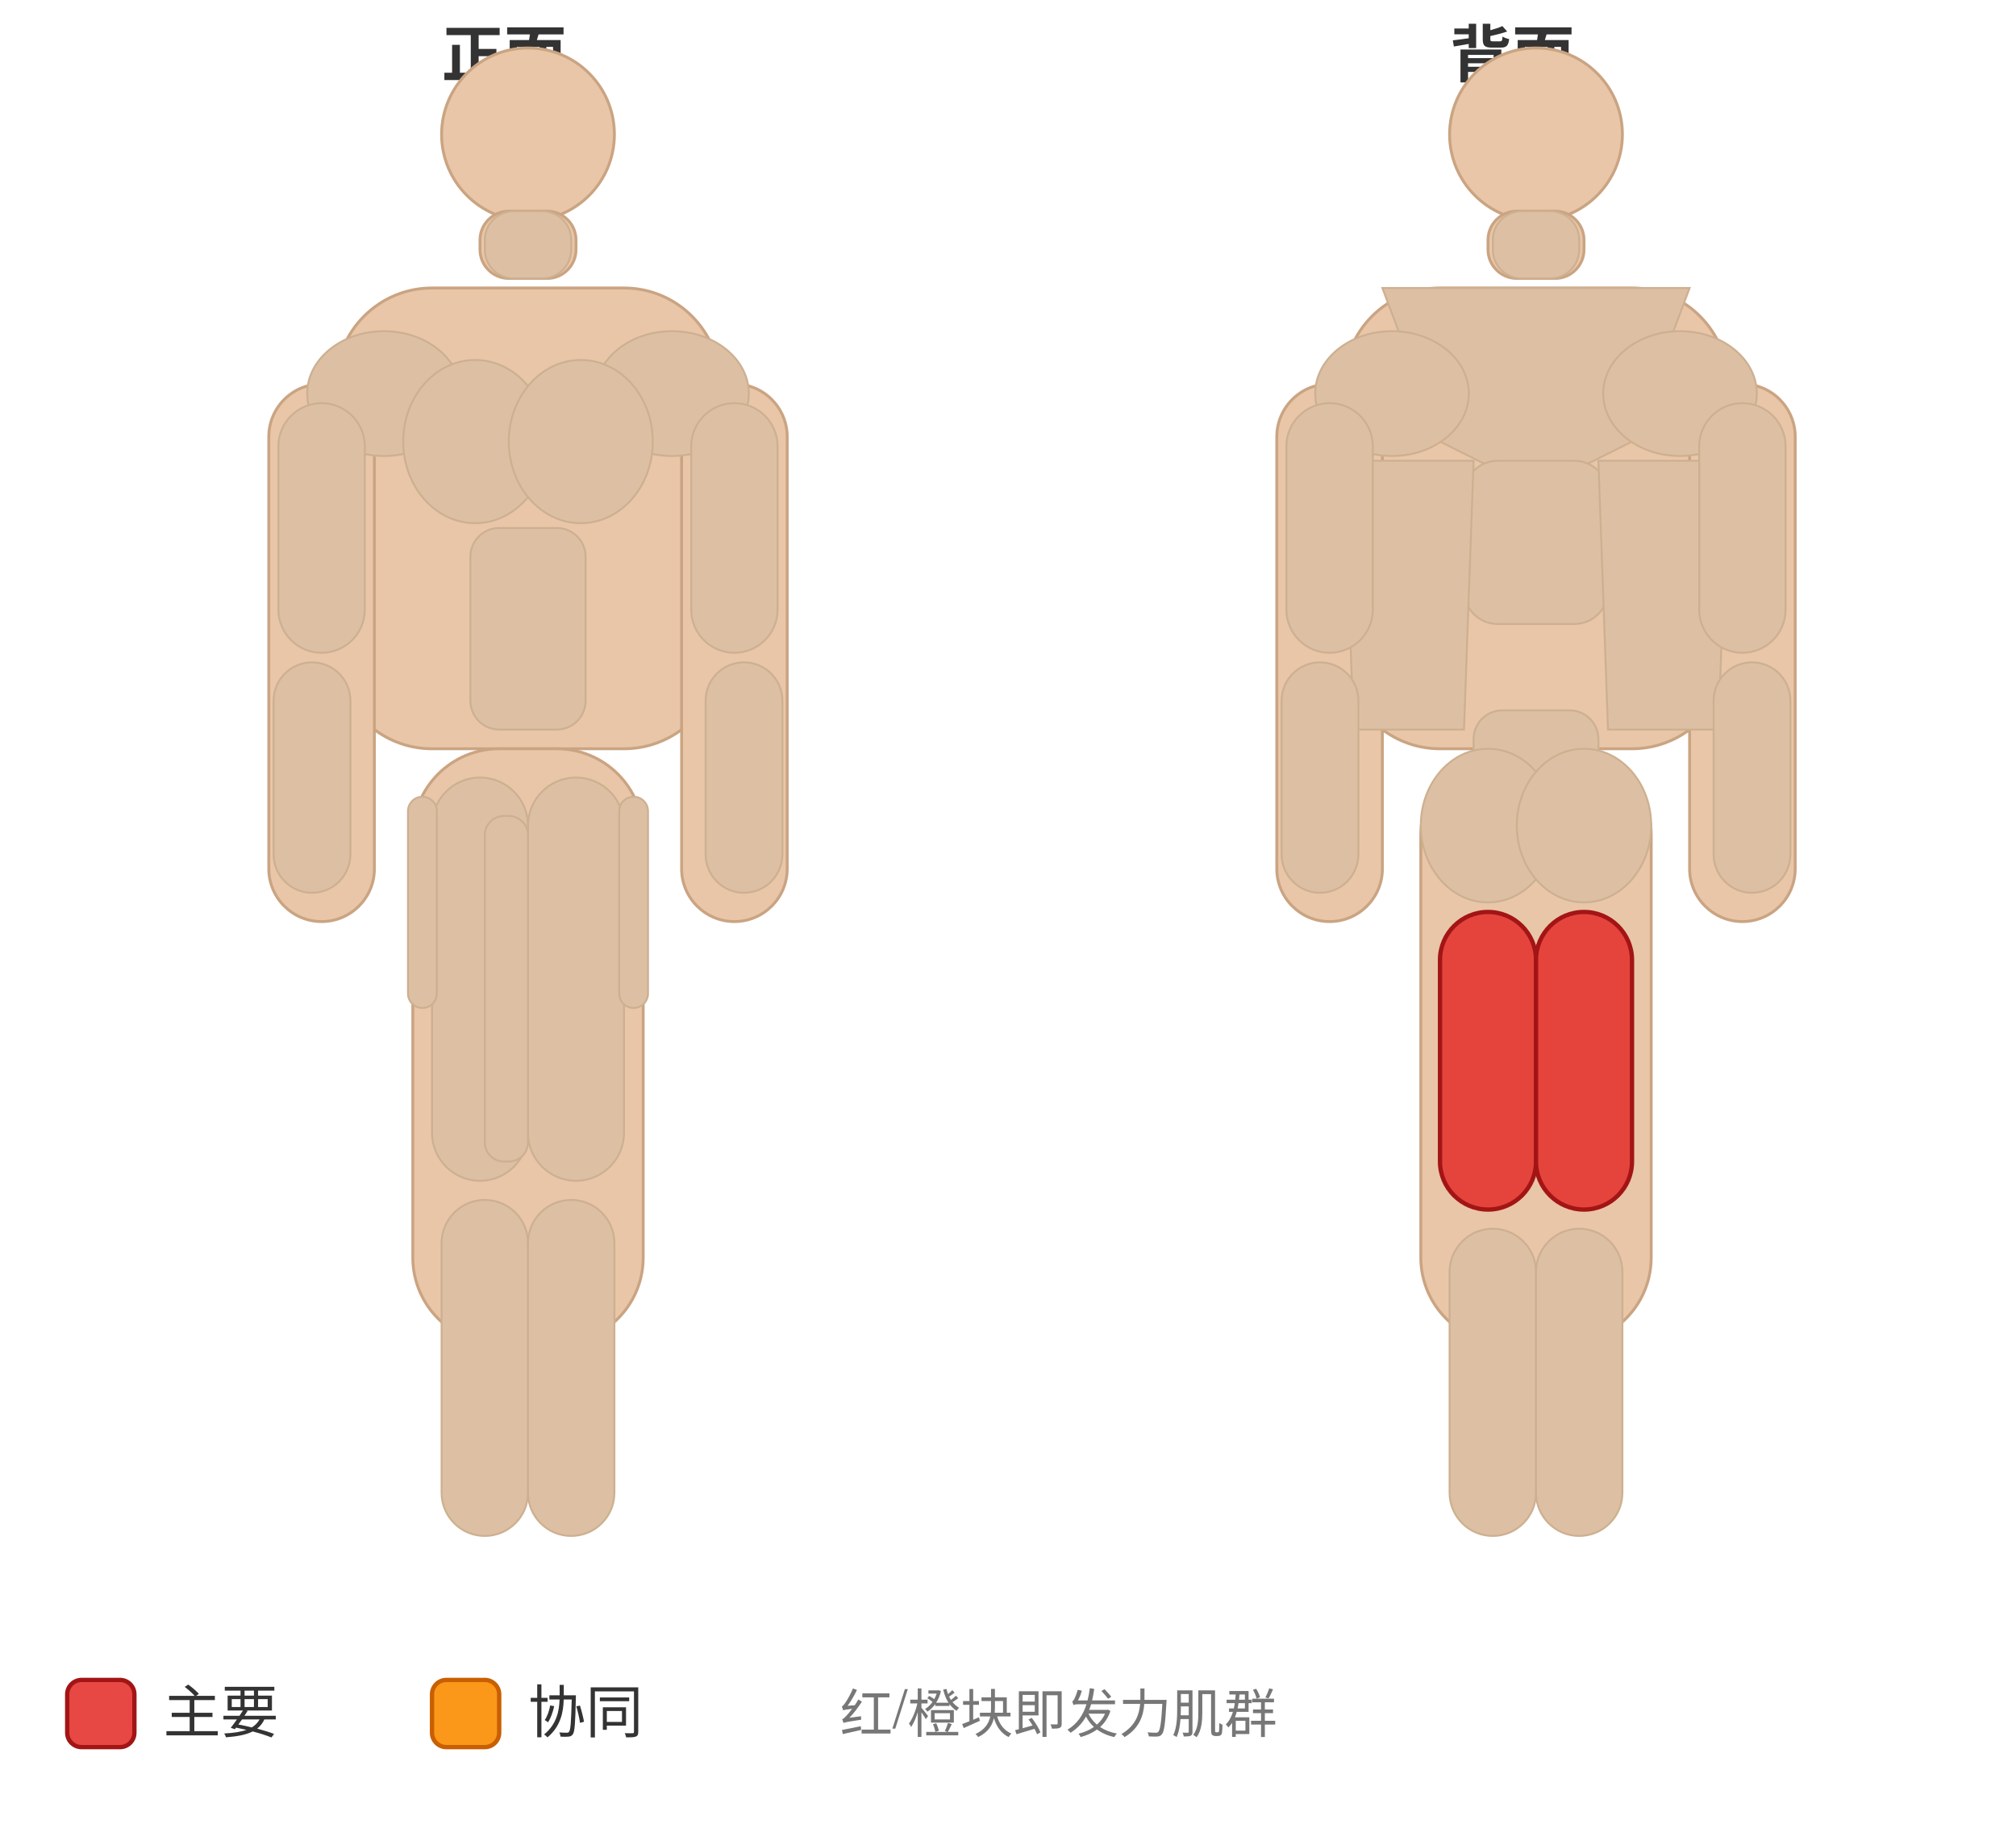
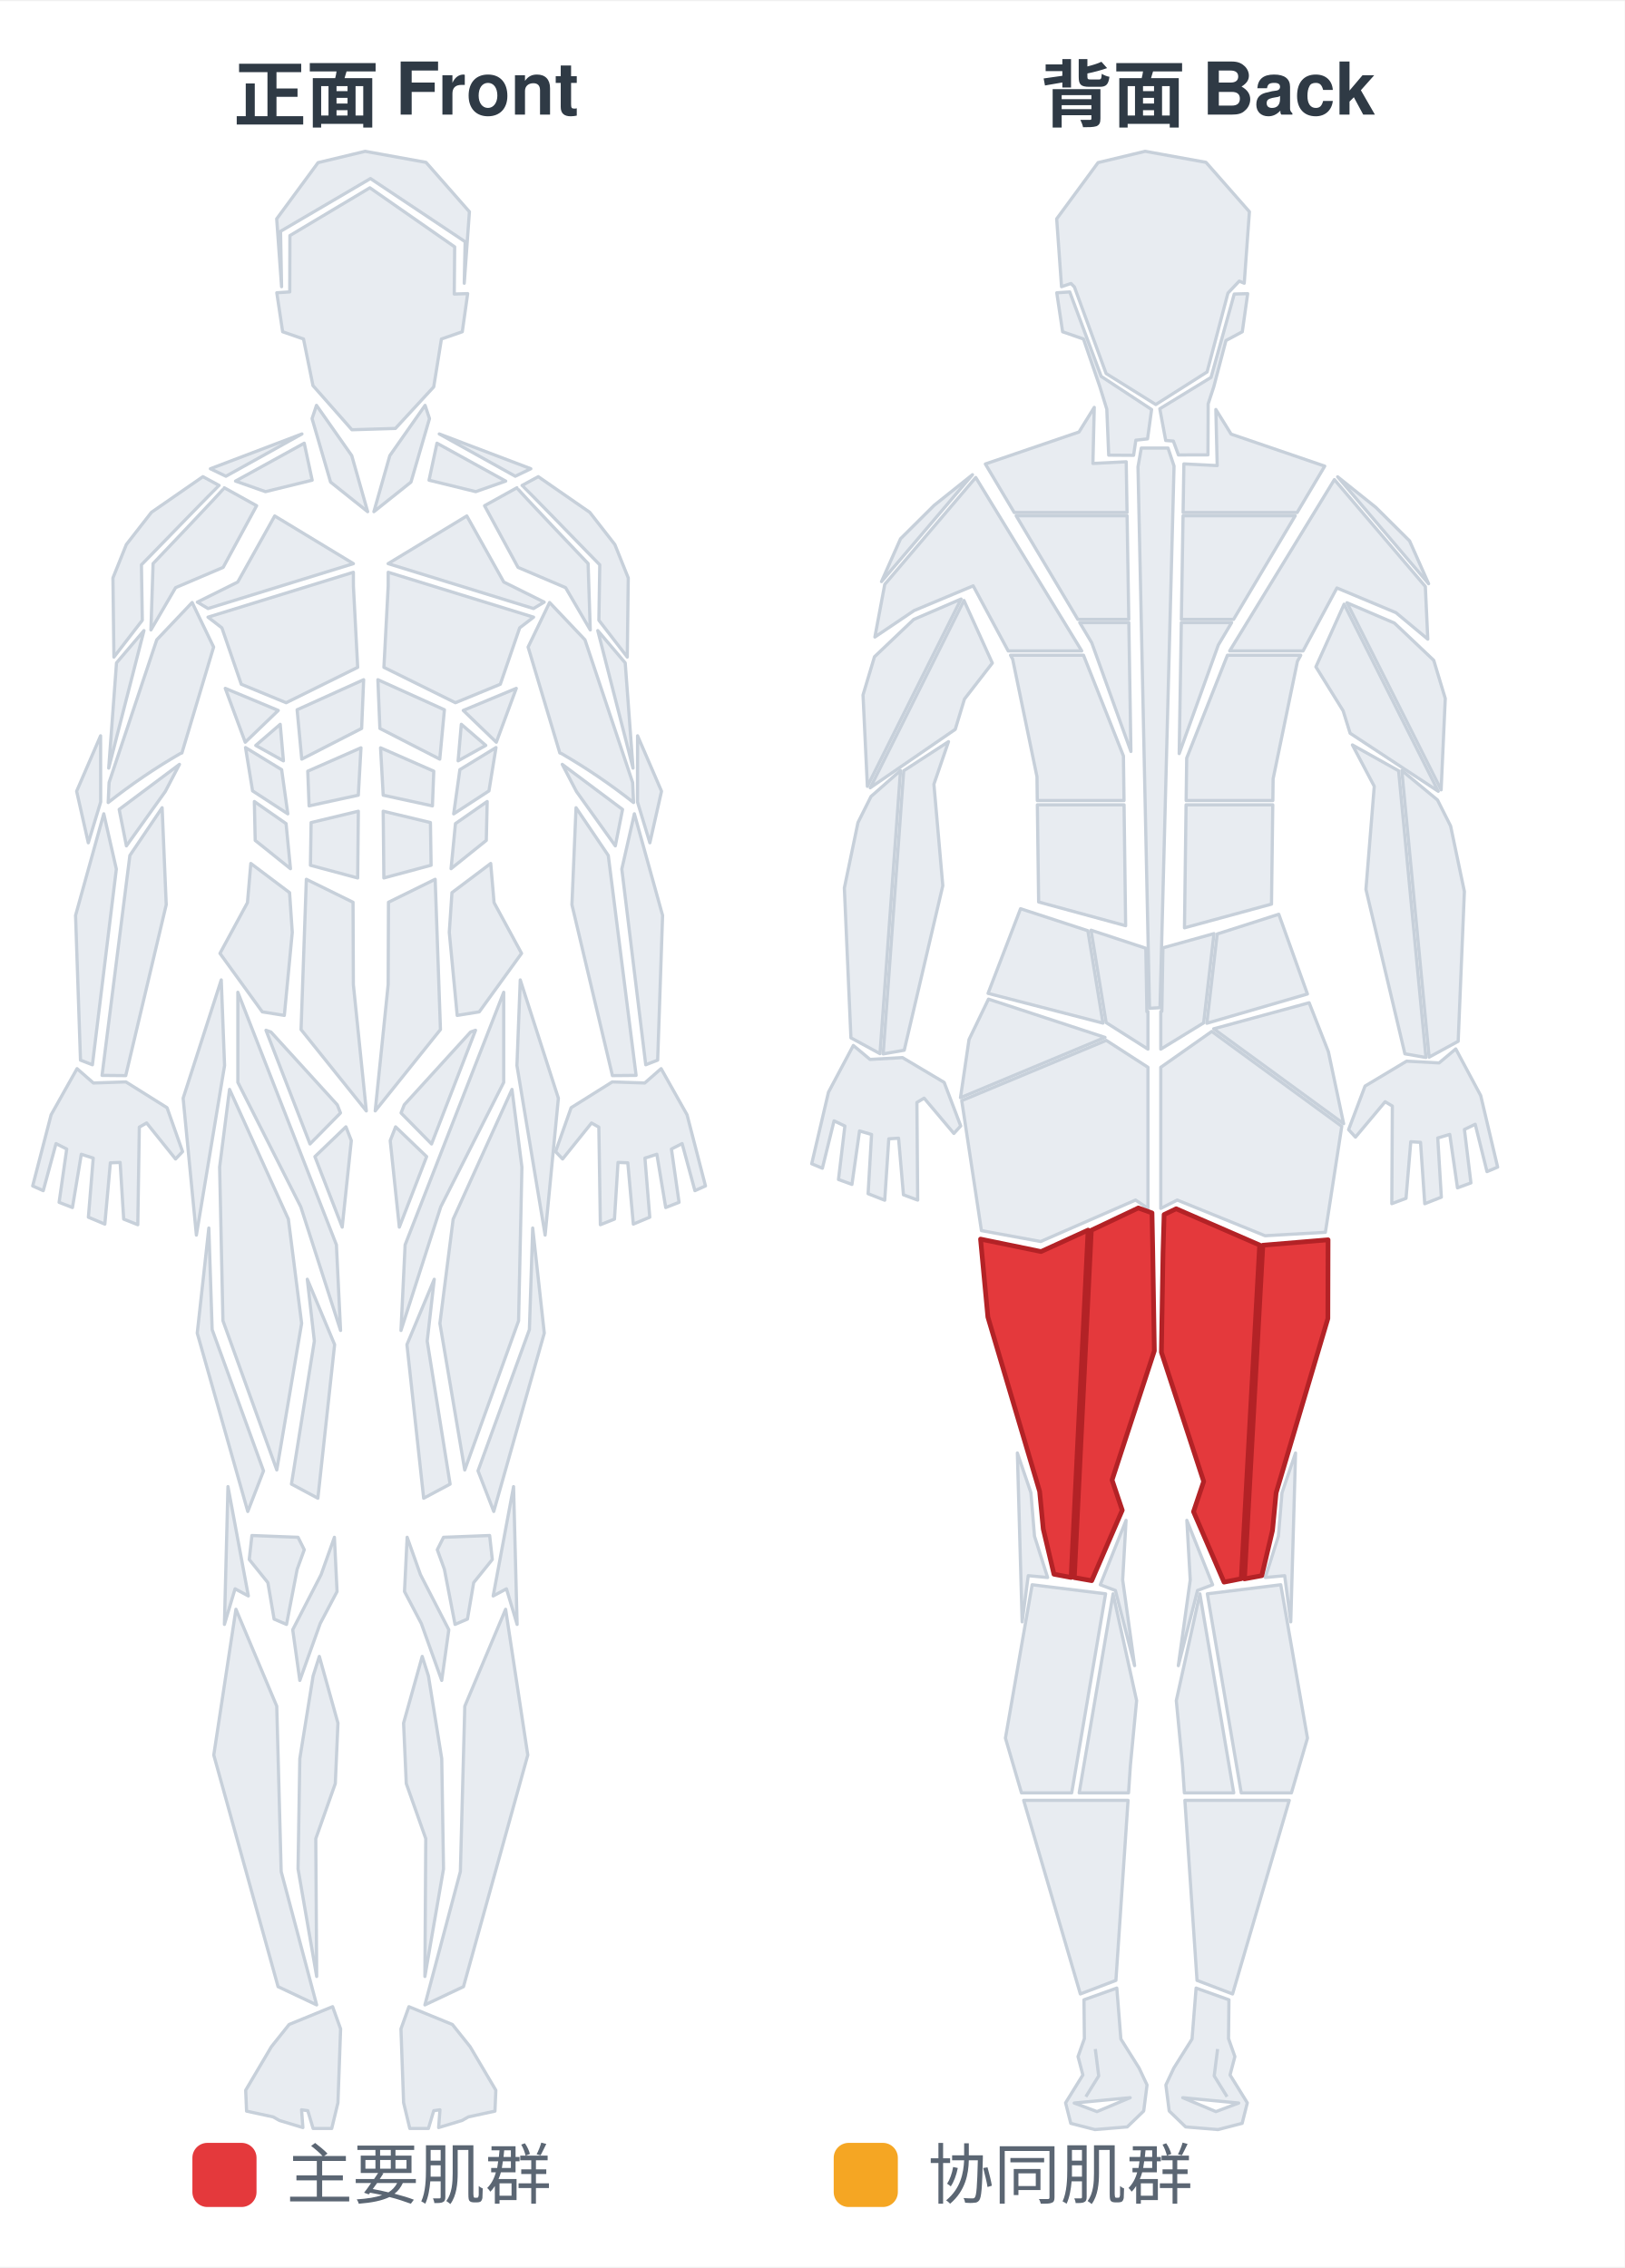
- <svg xmlns="http://www.w3.org/2000/svg" viewBox="0 0 420 380" width="420" height="380" font-family="-apple-system,Segoe UI,Helvetica,Arial,sans-serif">
-   <rect width="420" height="380" fill="#ffffff" />
-   <text x="105" y="16" font-size="13" font-weight="700" text-anchor="middle" fill="#333">正面</text>
-   <text x="315" y="16" font-size="13" font-weight="700" text-anchor="middle" fill="#333">背面</text>
-   <g transform="translate(10,0)">
-     <circle fill="#e9c6a8" stroke="#caa482" stroke-width="0.6" cx="100" cy="28" r="18" />
-     <rect fill="#e9c6a8" stroke="#caa482" stroke-width="0.6" x="90" y="44" width="20" height="14" rx="6" />
-     <rect fill="#e9c6a8" stroke="#caa482" stroke-width="0.6" x="60" y="60" width="80" height="96" rx="20" />
-     <rect fill="#e9c6a8" stroke="#caa482" stroke-width="0.6" x="46" y="80" width="22" height="112" rx="11" />
-     <rect fill="#e9c6a8" stroke="#caa482" stroke-width="0.6" x="132" y="80" width="22" height="112" rx="11" />
-     <rect fill="#e9c6a8" stroke="#caa482" stroke-width="0.6" x="76" y="156" width="48" height="124" rx="18" />
-     <rect fill="#ddc0a4" stroke="#cdb090" stroke-width="0.4" x="91" y="44" width="18" height="14" rx="6" />
-     <ellipse fill="#ddc0a4" stroke="#cdb090" stroke-width="0.4" cx="70" cy="82" rx="16" ry="13" />
-     <ellipse fill="#ddc0a4" stroke="#cdb090" stroke-width="0.4" cx="130" cy="82" rx="16" ry="13" />
-     <ellipse fill="#ddc0a4" stroke="#cdb090" stroke-width="0.4" cx="89" cy="92" rx="15" ry="17" />
-     <ellipse fill="#ddc0a4" stroke="#cdb090" stroke-width="0.4" cx="111" cy="92" rx="15" ry="17" />
-     <rect fill="#ddc0a4" stroke="#cdb090" stroke-width="0.4" x="48" y="84" width="18" height="52" rx="9" />
-     <rect fill="#ddc0a4" stroke="#cdb090" stroke-width="0.4" x="134" y="84" width="18" height="52" rx="9" />
-     <rect fill="#ddc0a4" stroke="#cdb090" stroke-width="0.4" x="47" y="138" width="16" height="48" rx="8" />
-     <rect fill="#ddc0a4" stroke="#cdb090" stroke-width="0.4" x="137" y="138" width="16" height="48" rx="8" />
-     <rect fill="#ddc0a4" stroke="#cdb090" stroke-width="0.4" x="88" y="110" width="24" height="42" rx="6" />
-     <rect fill="#ddc0a4" stroke="#cdb090" stroke-width="0.4" x="80" y="162" width="20" height="84" rx="10" />
-     <rect fill="#ddc0a4" stroke="#cdb090" stroke-width="0.4" x="100" y="162" width="20" height="84" rx="10" />
-     <rect fill="#ddc0a4" stroke="#cdb090" stroke-width="0.4" x="91" y="170" width="9" height="72" rx="4" />
-     <rect fill="#ddc0a4" stroke="#cdb090" stroke-width="0.4" x="75" y="166" width="6" height="44" rx="3" />
-     <rect fill="#ddc0a4" stroke="#cdb090" stroke-width="0.4" x="119" y="166" width="6" height="44" rx="3" />
-     <rect fill="#ddc0a4" stroke="#cdb090" stroke-width="0.4" x="82" y="250" width="18" height="70" rx="9" />
-     <rect fill="#ddc0a4" stroke="#cdb090" stroke-width="0.4" x="100" y="250" width="18" height="70" rx="9" />
+ <svg xmlns="http://www.w3.org/2000/svg" viewBox="0 0 76 106" width="260" height="363" role="img" font-family="-apple-system,BlinkMacSystemFont,Segoe UI,Helvetica,Arial,sans-serif">
+   <rect width="76" height="106" fill="#ffffff" />
+   <text x="19" y="5.6" font-size="3.4" font-weight="600" text-anchor="middle" fill="#2f3a45">正面 Front</text>
+   <text x="56.5" y="5.6" font-size="3.4" font-weight="600" text-anchor="middle" fill="#2f3a45">背面 Back</text>
+   <g transform="translate(1.5,7)">
+     <path d="m 11.672,6.359 -0.048,-2.591 4.206,-2.468 4.428,2.954 -0.041,1.944 0.242,-3.345 -2.031,-2.311 -2.845,-0.516 -2.204,0.529 -1.936,2.631 z" fill="#e8ecf1" stroke="#c7d0da" stroke-width="0.15" stroke-linejoin="round" />
+     <path d="m 19.749,6.703 0.02,-2.207 -3.967,-2.764 -3.741,2.236 -0.006,2.635 -0.607,0.04 0.274,1.824 0.976,0.339 0.442,2.18 1.822,2.066 2.035,-0.061 1.792,-1.944 0.36,-2.241 0.976,-0.339 0.252,-1.784 z" fill="#e8ecf1" stroke="#c7d0da" stroke-width="0.15" stroke-linejoin="round" />
+     <path d="m 13.305,11.911 1.65,2.352 0.744,2.622 -1.735,-1.384 -0.866,-2.971 z" fill="#e8ecf1" stroke="#c7d0da" stroke-width="0.15" stroke-linejoin="round" />
+     <path d="m 18.385,11.911 -1.65,2.352 -0.745,2.622 1.735,-1.384 0.866,-2.971 z" fill="#e8ecf1" stroke="#c7d0da" stroke-width="0.15" stroke-linejoin="round" />
+     <path d="m 19.048,13.248 3.557,1.979 0.727,-0.351 z m -0.107,0.433 -0.371,1.731 2.185,0.536 1.401,-0.494 z" fill="#e8ecf1" stroke="#c7d0da" stroke-width="0.15" stroke-linejoin="round" />
+     <path d="m 22.922,15.657 0.758,-0.41 2.408,1.668 1.174,1.507 0.627,1.563 -0.046,3.702 -1.328,-1.722 0.041,-2.594 -0.488,-0.5 c 0,0 -3.098,-3.191 -3.144,-3.214 z m -0.241,0.109 c -0.001,0.052 3.33,3.547 3.33,3.547 l 0.101,3.104 -1.154,-1.978 -2.225,-0.948 -1.566,-2.885 z" fill="#e8ecf1" stroke="#c7d0da" stroke-width="0.15" stroke-linejoin="round" />
+     <path d="m 12.625,13.248 -3.557,1.979 -0.727,-0.351 z m 0.107,0.433 0.371,1.731 -2.185,0.536 -1.401,-0.494 z" fill="#e8ecf1" stroke="#c7d0da" stroke-width="0.15" stroke-linejoin="round" />
+     <path d="m 8.75,15.657 -0.758,-0.41 -2.408,1.668 -1.174,1.507 -0.627,1.563 0.046,3.702 1.328,-1.722 -0.041,-2.594 0.488,-0.5 c 0,0 3.098,-3.191 3.144,-3.214 z m 0.241,0.109 c 0.002,0.052 -3.33,3.547 -3.33,3.547 l -0.101,3.104 1.154,-1.978 2.225,-0.948 1.566,-2.885 z" fill="#e8ecf1" stroke="#c7d0da" stroke-width="0.15" stroke-linejoin="round" />
+     <path d="m 27.622,30.815 -0.338,1.705 -1.819,-2.544 -0.663,-1.269 z m -2.853,-2.61 c -0.026,-0.014 -0.054,-0.025 -0.082,-0.032 l -1.483,-4.955 1.005,-2.084 1.655,1.745 2.23,6.677 0.042,0.937 c -1.065,-0.842 -2.19,-1.607 -3.364,-2.288 z m 1.694,-5.757 1.649,6.434 -0.365,-4.923 z" fill="#e8ecf1" stroke="#c7d0da" stroke-width="0.15" stroke-linejoin="round" />
+     <path d="m 26.955,32.969 1.301,10.289 -1.108,0.01 -1.894,-7.996 0.192,-4.537 z m 1.22,-1.95 -0.587,2.586 1.119,9.156 0.558,-0.217 0.23,-6.77 z" fill="#e8ecf1" stroke="#c7d0da" stroke-width="0.15" stroke-linejoin="round" />
+     <path d="m 4.075,30.815 0.338,1.705 1.819,-2.544 0.663,-1.269 z m 2.853,-2.61 c 0.026,-0.014 0.054,-0.025 0.082,-0.032 l 1.483,-4.955 -1.005,-2.084 -1.655,1.745 -2.23,6.677 -0.042,0.937 c 1.065,-0.842 2.19,-1.607 3.364,-2.288 z m -1.694,-5.757 -1.649,6.434 0.365,-4.923 z" fill="#e8ecf1" stroke="#c7d0da" stroke-width="0.15" stroke-linejoin="round" />
+     <path d="m 4.575,32.969 -1.301,10.289 1.108,0.01 1.894,-7.996 -0.192,-4.537 z m -1.22,-1.95 0.587,2.586 -1.119,9.156 -0.558,-0.217 -0.23,-6.77 z" fill="#e8ecf1" stroke="#c7d0da" stroke-width="0.15" stroke-linejoin="round" />
+     <path d="m 20.337,17.085 1.729,3.091 1.890,0.94 -0.5,0.3 -6.8, -2.1 z" fill="#e8ecf1" stroke="#c7d0da" stroke-width="0.15" stroke-linejoin="round" />
+     <path d="m 16.66,19.72 6.8,2.1 -0.65,0.5 -0.906,2.638 -2.1,0.865 -3.345,-1.655 0.2,-3.8 z" fill="#e8ecf1" stroke="#c7d0da" stroke-width="0.15" stroke-linejoin="round" />
+     <path d="m 11.351,17.085 -1.729,3.091 -1.890,0.94 0.5,0.3 6.8,-2.1 z" fill="#e8ecf1" stroke="#c7d0da" stroke-width="0.15" stroke-linejoin="round" />
+     <path d="m 15.03,19.72 -6.8,2.1 0.65,0.5 0.906,2.638 2.1,0.865 3.346,-1.655 -0.2,-3.8 z" fill="#e8ecf1" stroke="#c7d0da" stroke-width="0.15" stroke-linejoin="round" />
+     <path d="m 19.642,34.708 1.813,-1.365 0.157,1.833 1.286,2.373 -1.98,2.737 -1.031,0.166 -0.37,-3.888 z" fill="#e8ecf1" stroke="#c7d0da" stroke-width="0.15" stroke-linejoin="round" />
+     <path d="M 19.289,26.152 l -3.112 -1.406 0.094 2.28 2.801 1.436 z M 21.224,27.820 l -1.294 0.721 0.15 -1.709 z M 20.171,26.183 l 2.48 -1.032 -0.934 2.521 z M 21.702,27.921 l -1.69 1.034 -0.289 2.068 1.65 -1.075 z" fill="#e8ecf1" stroke="#c7d0da" stroke-width="0.15" stroke-linejoin="round" />
+     <path d="M 18.791,29.025 l -0.062 1.624 -2.303 -0.5 -0.124 -2.217 z M 18.635,31.429 l 0.031 1.998 -2.21 0.594 -0.031 -3.123 z M 21.290,30.444 l -1.484 1.034 -0.206 2.109 1.649 -1.324 z" fill="#e8ecf1" stroke="#c7d0da" stroke-width="0.15" stroke-linejoin="round" />
+     <path d="m 12.046,34.708 -1.813,-1.365 -0.157,1.833 -1.286,2.374 1.98,2.736 1.031,0.166 0.371,-3.887 z" fill="#e8ecf1" stroke="#c7d0da" stroke-width="0.15" stroke-linejoin="round" />
+     <path d="m 15.636,44.92 -0.606,-5.912 -0.015,-3.849 -2.185,-1.075 -0.247,7.03 z" fill="#e8ecf1" stroke="#c7d0da" stroke-width="0.15" stroke-linejoin="round" />
+     <path d="m 16.052,44.919 0.606,-5.912 0.015,-3.849 2.184,-1.075 0.247,7.03 z" fill="#e8ecf1" stroke="#c7d0da" stroke-width="0.15" stroke-linejoin="round" />
+     <path d="m 12.399,26.152 3.112,-1.406 -0.094,2.28 -2.801,1.436 z m -1.935,1.669 1.294,0.721 -0.15,-1.709 z m 1.053,-1.637 -2.479,-1.033 0.934,2.521 z m -1.532,1.737 1.69,1.034 0.289,2.067 -1.649,-1.075 z" fill="#e8ecf1" stroke="#c7d0da" stroke-width="0.15" stroke-linejoin="round" />
+     <path d="M 12.897,29.025 l 0.062 1.624 2.303 -0.5 0.124 -2.217 z M 13.053,31.430 l -0.031 1.998 2.21 0.594 0.031 -3.123 z M 10.398,30.445 l 1.484 1.034 0.206 2.109 -1.65 -1.324 z" fill="#e8ecf1" stroke="#c7d0da" stroke-width="0.15" stroke-linejoin="round" />
+     <path d="m 14.404,45.04 0.022,-0.028 -0.149,-0.379 -3.102,-3.404 -0.233,-0.083 2.059,5.32 z m -1.173,2.018 1.277,3.299 0.426,-4.049 -0.252,-0.643 z" fill="#e8ecf1" stroke="#c7d0da" stroke-width="0.15" stroke-linejoin="round" />
+     <path d="m 17.284,45.04 -0.022,-0.028 0.149,-0.379 3.102,-3.404 0.232,-0.083 -2.058,5.32 z m 1.173,2.018 -1.277,3.299 -0.426,-4.048 0.252,-0.643 z" fill="#e8ecf1" stroke="#c7d0da" stroke-width="0.15" stroke-linejoin="round" />
+     <path d="m 23.419,50.399 -0.155,4.751 -2.403,6.609 0.736,1.9 2.364,-8.344 z m -0.582,-11.608 -0.155,4.007 1.318,7.932 0.62,-6.403 z m -0.387,5.123 -2.752,6.073 -0.62,4.874 1.162,6.858 2.519,-6.981 0.155,-7.188 z" fill="#e8ecf1" stroke="#c7d0da" stroke-width="0.15" stroke-linejoin="round" />
+     <path d="m 22.063,39.37 v 4.214 l -2.946,5.825 -1.86,5.783 0.194,-4.007 z m -3.249,13.426 -0.065,0.155 -1.213,2.902 0.783,7.188 1.236,-0.661 -1.071,-6.693 z" fill="#e8ecf1" stroke="#c7d0da" stroke-width="0.15" stroke-linejoin="round" />
+     <path d="m 17.256,87.868 0.124,3.452 0.29,1.206 h 0.871 l 0.249,-0.832 0.291,-0.042 -0.062,0.832 1.099,-0.333 0.291,-0.166 1.244,-0.27 0.042,-0.977 -1.203,-2.037 -0.83,-1.04 -2.033,-0.832 z" fill="#e8ecf1" stroke="#c7d0da" stroke-width="0.15" stroke-linejoin="round" />
+     <path d="m 18.251,70.441 0.291,0.915 0.622,3.868 0.083,5.157 -0.871,5.033 0.041,-6.447 -0.912,-2.578 -0.126,-2.828 z m 1.992,2.329 -0.208,7.736 -1.659,6.239 1.805,-0.853 3.008,-10.836 -1.037,-6.821 z" fill="#e8ecf1" stroke="#c7d0da" stroke-width="0.15" stroke-linejoin="round" />
+     <path d="m 21.405,64.784 0.124,1.123 -0.871,1.082 -0.291,1.706 -0.581,0.249 -0.498,-2.579 -0.332,-0.915 0.291,-0.582 z m -3.859,0.083 0.622,1.747 1.327,2.579 -0.332,2.371 -0.954,-2.662 -0.787,-1.497 z m 4.978,-2.37 -0.954,5.116 0.622,-0.333 0.498,1.664 z" fill="#e8ecf1" stroke="#c7d0da" stroke-width="0.15" stroke-linejoin="round" />
+     <path d="m 8.269,50.399 0.155,4.751 2.403,6.61 -0.736,1.9 -2.364,-8.344 z m 0.581,-11.608 0.155,4.007 -1.318,7.932 -0.62,-6.403 z m 0.388,5.122 2.752,6.072 0.62,4.874 -1.162,6.858 -2.519,-6.982 -0.155,-7.188 z" fill="#e8ecf1" stroke="#c7d0da" stroke-width="0.15" stroke-linejoin="round" />
+     <path d="m 9.626,39.369 v 4.214 l 2.945,5.825 1.86,5.783 -0.194,-4.007 z m 3.249,13.426 0.065,0.155 1.213,2.902 -0.783,7.188 -1.236,-0.661 1.071,-6.693 z" fill="#e8ecf1" stroke="#c7d0da" stroke-width="0.15" stroke-linejoin="round" />
+     <path d="m 14.433,87.868 -0.124,3.452 -0.291,1.206 h -0.871 l -0.249,-0.832 -0.291,-0.042 0.062,0.832 -1.099,-0.333 -0.291,-0.166 -1.245,-0.27 -0.041,-0.977 1.203,-2.038 0.83,-1.04 2.033,-0.832 z" fill="#e8ecf1" stroke="#c7d0da" stroke-width="0.15" stroke-linejoin="round" />
+     <path d="m 13.438,70.441 -0.291,0.915 -0.622,3.868 -0.083,5.157 0.872,5.033 -0.042,-6.447 0.913,-2.578 0.124,-2.828 z m -1.992,2.329 0.207,7.736 1.66,6.239 -1.805,-0.853 -3.008,-10.836 1.037,-6.821 z" fill="#e8ecf1" stroke="#c7d0da" stroke-width="0.15" stroke-linejoin="round" />
+     <path d="m 10.284,64.784 -0.124,1.123 0.871,1.082 0.291,1.706 0.581,0.249 0.498,-2.579 0.332,-0.915 -0.291,-0.582 z m 3.859,0.083 -0.622,1.747 -1.328,2.579 0.332,2.371 0.954,-2.662 0.788,-1.496 z m -4.979,-2.371 0.954,5.116 -0.622,-0.333 -0.498,1.664 z" fill="#e8ecf1" stroke="#c7d0da" stroke-width="0.15" stroke-linejoin="round" />
+     <path d="m 3.205,27.37 0.005,3.094 -0.58,1.912 -0.545,-2.412 z" fill="#e8ecf1" stroke="#c7d0da" stroke-width="0.15" stroke-linejoin="round" />
+     <path d="m 4.39,43.563 -1.52,0.051 -0.766,-0.671 -1.213,2.158 -0.862,3.329 0.494,0.221 0.598,-2.202 0.5,0.254 -0.356,2.494 0.624,0.243 0.414,-2.492 0.558,0.179 -0.226,2.766 0.769,0.323 0.258,-2.868 0.458,-0.018 0.166,2.652 0.66,0.263 0.071,-4.566 0.342,-0.194 1.353,1.684 0.328,-0.344 -0.726,-2.055 z" fill="#e8ecf1" stroke="#c7d0da" stroke-width="0.15" stroke-linejoin="round" />
+     <path d="m 28.325,27.37 -0.005,3.094 0.58,1.912 0.545,-2.412 z" fill="#e8ecf1" stroke="#c7d0da" stroke-width="0.15" stroke-linejoin="round" />
+     <path d="m 27.14,43.563 1.52,0.051 0.766,-0.671 1.213,2.158 0.862,3.329 -0.494,0.221 -0.598,-2.202 -0.5,0.254 0.356,2.494 -0.624,0.243 -0.414,-2.492 -0.558,0.179 0.226,2.766 -0.769,0.323 -0.258,-2.868 -0.458,-0.018 -0.166,2.652 -0.66,0.263 -0.071,-4.566 -0.342,-0.194 -1.353,1.684 -0.328,-0.344 0.726,-2.055 z" fill="#e8ecf1" stroke="#c7d0da" stroke-width="0.15" stroke-linejoin="round" />
+     <path d="m 48.157,6.359 0.442,-0.15 0.161,0.164 1.482,4.048 2.324,1.451 2.4,-1.524 0.976,-3.69 0.528,-0.559 0.234,0.098 0.242,-3.345 -2.031,-2.311 -2.845,-0.516 -2.204,0.529 -1.936,2.631 z" fill="#e8ecf1" stroke="#c7d0da" stroke-width="0.15" stroke-linejoin="round" />
+     <path d="m 52.37,12.105 -2.358,-1.55 -1.471,-3.951 -0.607,0.04 0.274,1.824 0.976,0.339 0.761,2.216 0.33,1.068 0.089,2.149 1.164,0.008 0.106,-0.708 0.547,-0.061 z m 1.018,1.476 0.238,0.65 1.381,-0.004 0.01,-2.388 0.26,-0.791 0.572,-2.17 0.764,-0.41 0.252,-1.784 -0.629,0.019 -1.085,3.9 -2.397,1.467 0.277,1.485 z" fill="#e8ecf1" stroke="#c7d0da" stroke-width="0.15" stroke-linejoin="round" />
+     <path d="M 49.625,14.629 L 49.688,12.005 L 48.974,13.157 L 44.594,14.654 L 45.945,16.925 L 51.222,16.925 L 51.183,14.550 Z" fill="#e8ecf1" stroke="#c7d0da" stroke-width="0.15" stroke-linejoin="round" />
+     <path d="M 46.034,17.075 L 48.920,21.925 L 51.303,21.925 L 51.224,17.075 Z" fill="#e8ecf1" stroke="#c7d0da" stroke-width="0.15" stroke-linejoin="round" />
+     <path d="M 49.009,22.075 L 49.572,23.022 L 51.403,28.104 L 51.305,22.075 Z" fill="#e8ecf1" stroke="#c7d0da" stroke-width="0.15" stroke-linejoin="round" />
+     <path d="M 55.439,14.729 L 55.376,12.104 L 56.090,13.256 L 60.470,14.754 L 59.179,16.925 L 53.844,16.925 L 53.881,14.649 Z" fill="#e8ecf1" stroke="#c7d0da" stroke-width="0.15" stroke-linejoin="round" />
+     <path d="M 59.089,17.075 L 56.204,21.925 L 53.763,21.925 L 53.842,17.075 Z" fill="#e8ecf1" stroke="#c7d0da" stroke-width="0.15" stroke-linejoin="round" />
+     <path d="M 56.114,22.075 L 55.492,23.121 L 53.661,28.203 L 53.761,22.075 Z" fill="#e8ecf1" stroke="#c7d0da" stroke-width="0.15" stroke-linejoin="round" />
+     <path d="M 44.144,15.285 L 39.888,20.286 L 39.426,22.749 L 41.263,21.510 L 44.025,20.355 L 45.663,23.400 L 49.103,23.400 Z" fill="#e8ecf1" stroke="#c7d0da" stroke-width="0.15" stroke-linejoin="round" />
+     <path d="M 42.201,16.586 L 40.626,18.152 L 39.736,20.156 L 43.992,15.155 Z" fill="#e8ecf1" stroke="#c7d0da" stroke-width="0.15" stroke-linejoin="round" />
+     <path d="M 45.771,23.600 L 45.872,23.789 L 47.009,29.286 L 47.023,30.400 L 51.080,30.400 L 51.053,28.314 L 49.185,23.600 Z" fill="#e8ecf1" stroke="#c7d0da" stroke-width="0.15" stroke-linejoin="round" />
+     <path d="M 47.026,30.600 L 47.086,35.145 L 51.156,36.255 L 51.082,30.600 Z" fill="#e8ecf1" stroke="#c7d0da" stroke-width="0.15" stroke-linejoin="round" />
+     <path d="M 62.863,16.686 L 64.438,18.251 L 65.328,20.255 L 61.073,15.254 Z" fill="#e8ecf1" stroke="#c7d0da" stroke-width="0.15" stroke-linejoin="round" />
+     <path d="M 60.921,15.384 L 65.176,20.385 L 65.290,22.849 L 63.801,21.609 L 61.039,20.454 L 59.455,23.400 L 56.022,23.400 Z" fill="#e8ecf1" stroke="#c7d0da" stroke-width="0.15" stroke-linejoin="round" />
+     <path d="M 59.347,23.600 L 59.192,23.888 L 58.055,29.385 L 58.042,30.400 L 53.986,30.400 L 54.012,28.413 L 55.918,23.600 Z" fill="#e8ecf1" stroke="#c7d0da" stroke-width="0.15" stroke-linejoin="round" />
+     <path d="M 58.039,30.600 L 57.979,35.245 L 53.908,36.354 L 53.983,30.600 Z" fill="#e8ecf1" stroke="#c7d0da" stroke-width="0.15" stroke-linejoin="round" />
+     <path d="M 43.593,21.039 L 44.920,23.967 L 43.615,25.653 L 43.186,27.069 L 39.209,29.802 Z" fill="#e8ecf1" stroke="#c7d0da" stroke-width="0.15" stroke-linejoin="round" />
+     <path d="M 43.459,20.972 L 39.075,29.735 L 38.871,25.461 L 39.407,23.674 L 41.242,21.927 Z" fill="#e8ecf1" stroke="#c7d0da" stroke-width="0.15" stroke-linejoin="round" />
+     <path d="M 40.717,42.425 l -1.518,0.086 -0.782,-0.653 -1.162,2.186 -0.784,3.348 0.499,0.209 0.546,-2.216 0.506,0.242 -0.298,2.502 0.629,0.229 0.355,-2.501 0.562,0.165 -0.161,2.771 0.777,0.305 0.191,-2.873 0.457,-0.029 0.228,2.648 0.666,0.248 -0.036,-4.567 0.337,-0.202 1.392,1.651 0.32,-0.351 -0.774,-2.037 z" fill="#e8ecf1" stroke="#c7d0da" stroke-width="0.15" stroke-linejoin="round" />
+     <path d="M 40.775,29.006 L 42.870,27.644 L 42.187,29.635 L 42.603,34.383 L 40.799,42.081 L 39.814,42.253 Z" fill="#e8ecf1" stroke="#c7d0da" stroke-width="0.15" stroke-linejoin="round" />
+     <path d="M 39.665,42.242 L 38.305,41.501 L 37.998,34.491 L 38.635,31.429 L 39.245,30.209 L 40.625,28.994 Z" fill="#e8ecf1" stroke="#c7d0da" stroke-width="0.15" stroke-linejoin="round" />
+     <path d="M 61.376,21.213 L 60.056,24.145 L 61.330,26.199 L 61.657,27.251 L 65.780,29.966 Z" fill="#e8ecf1" stroke="#c7d0da" stroke-width="0.15" stroke-linejoin="round" />
+     <path d="M 61.510,21.146 L 65.914,29.899 L 66.108,25.624 L 65.568,23.839 L 63.729,22.096 Z" fill="#e8ecf1" stroke="#c7d0da" stroke-width="0.15" stroke-linejoin="round" />
+     <path d="M 64.301,42.592 l 1.518,0.083 0.78,-0.655 1.167,2.183 0.792,3.346 -0.498,0.211 -0.551,-2.215 -0.505,0.243 0.304,2.501 -0.629,0.23 -0.361,-2.5 -0.562,0.167 0.168,2.77 -0.776,0.306 -0.197,-2.872 -0.457,-0.028 -0.222,2.648 -0.665,0.249 0.025,-4.567 -0.337,-0.201 -1.388,1.655 -0.321,-0.35 0.77,-2.039 z" fill="#e8ecf1" stroke="#c7d0da" stroke-width="0.15" stroke-linejoin="round" />
+     <path d="M 65.204,42.420 L 63.925,29.007 L 61.764,27.798 L 62.786,29.733 L 62.397,34.555 L 64.219,42.248 Z" fill="#e8ecf1" stroke="#c7d0da" stroke-width="0.15" stroke-linejoin="round" />
+     <path d="M 64.075,28.993 L 65.353,42.405 L 66.712,41.663 L 67.002,34.653 L 66.358,31.591 L 65.745,30.373 Z" fill="#e8ecf1" stroke="#c7d0da" stroke-width="0.15" stroke-linejoin="round" />
+     <path d="m 51.734,14.789 0.539,25.331 0.49,-0.03 0.657,-25.339 -0.281,-0.842 -1.251,-4.9e-4 z" fill="#e8ecf1" stroke="#c7d0da" stroke-width="0.15" stroke-linejoin="round" />
+     <path d="M 52.100,37.310 L 49.537,36.465 L 50.244,40.788 L 52.200,42.030 L 52.200,40.270 L 52.150,40.280 Z" fill="#e8ecf1" stroke="#c7d0da" stroke-width="0.15" stroke-linejoin="round" />
+     <path d="M 49.389,36.490 L 46.240,35.460 L 44.720,39.420 L 50.096,40.812 Z" fill="#e8ecf1" stroke="#c7d0da" stroke-width="0.15" stroke-linejoin="round" />
+     <path d="M 52.800,42.030 L 52.800,40.270 L 52.850,40.260 L 52.900,37.290 L 55.289,36.625 L 54.805,40.801 Z" fill="#e8ecf1" stroke="#c7d0da" stroke-width="0.15" stroke-linejoin="round" />
+     <path d="M 55.439,36.643 L 55.980,36.470 L 58.320,35.720 L 59.660,39.450 L 54.955,40.819 Z" fill="#e8ecf1" stroke="#c7d0da" stroke-width="0.15" stroke-linejoin="round" />
+     <path d="M 50.191,41.481 L 44.740,39.690 L 43.830,41.580 L 43.431,44.301 Z" fill="#e8ecf1" stroke="#c7d0da" stroke-width="0.15" stroke-linejoin="round" />
+     <path d="M 50.249,41.619 L 43.489,44.439 L 44.410,50.520 L 47.180,51.030 L 51.620,49.090 L 52.200,49.480 L 52.200,42.880 Z" fill="#e8ecf1" stroke="#c7d0da" stroke-width="0.15" stroke-linejoin="round" />
+     <path d="M 55.274,41.079 L 61.354,45.519 L 60.640,42.150 L 59.740,39.860 Z" fill="#e8ecf1" stroke="#c7d0da" stroke-width="0.15" stroke-linejoin="round" />
+     <path d="M 55.186,41.201 L 52.800,42.880 L 52.800,49.480 L 53.570,49.090 L 57.680,50.760 L 60.500,50.600 L 61.266,45.641 Z" fill="#e8ecf1" stroke="#c7d0da" stroke-width="0.15" stroke-linejoin="round" />
+     <path d="m 51.176,64.074 -1.206,3.015 0.707,0.266 0.898,3.518 -0.558,-4.012 z m -5.085,-3.15 0.634,1.861 0.168,2.033 0.613,1.931 -0.906,-0.085 -0.285,2.16 z" fill="#e8ecf1" stroke="#c7d0da" stroke-width="0.15" stroke-linejoin="round" />
+     <path d="m 54.019,64.074 1.206,3.015 -0.707,0.266 -0.898,3.518 0.558,-4.012 z m 5.085,-3.15 -0.634,1.861 -0.168,2.033 -0.613,1.931 0.906,-0.085 0.285,2.16 z" fill="#e8ecf1" stroke="#c7d0da" stroke-width="0.15" stroke-linejoin="round" />
+     <path d="M 50.568,67.512 L 51.669,72.509 L 51.379,75.532 L 51.292,76.825 L 48.983,76.825 Z" fill="#e8ecf1" stroke="#c7d0da" stroke-width="0.15" stroke-linejoin="round" />
+     <path d="M 50.218,67.512 L 48.633,76.825 L 46.283,76.825 L 45.533,74.263 L 46.783,67.088 Z" fill="#e8ecf1" stroke="#c7d0da" stroke-width="0.15" stroke-linejoin="round" />
+     <path d="M 46.386,77.175 L 51.269,77.175 L 50.701,85.598 L 49.037,86.233 Z" fill="#e8ecf1" stroke="#c7d0da" stroke-width="0.15" stroke-linejoin="round" />
+     <path d="M 54.628,67.512 L 53.526,72.509 L 53.816,75.532 L 53.903,76.825 L 56.213,76.825 Z" fill="#e8ecf1" stroke="#c7d0da" stroke-width="0.15" stroke-linejoin="round" />
+     <path d="M 54.978,67.512 L 56.563,76.825 L 58.912,76.825 L 59.662,74.263 L 58.412,67.088 Z" fill="#e8ecf1" stroke="#c7d0da" stroke-width="0.15" stroke-linejoin="round" />
+     <path d="M 53.927,77.175 L 58.810,77.175 L 56.158,86.233 L 54.495,85.598 Z" fill="#e8ecf1" stroke="#c7d0da" stroke-width="0.15" stroke-linejoin="round" />
+     <path d="M 50.933,88.341 l 0.852,1.358 0.372,0.792 -0.156,1.218 -0.77,0.744 -1.512,0.125 -1.13,-0.292 -0.242,-0.959 0.808,-1.304 -0.226,-0.86 0.297,-0.842 -0.019,-1.815 1.536,-0.548 z m -1.196,0.468 0.159,1.258 -0.602,0.974 m -0.544,0.295 1.065,0.401 1.553,-0.651 z" fill="#e8ecf1" stroke="#c7d0da" stroke-width="0.15" stroke-linejoin="round" />
+     <path d="M 49.550,50.504 L 51.751,49.461 L 52.389,49.692 L 52.424,51.499 L 52.499,56.145 L 50.521,62.188 L 50.997,63.602 L 49.569,66.897 L 48.755,66.754 Z" fill="#e4393c" stroke="#b32226" stroke-width="0.22" stroke-linejoin="round" />
+     <path d="M 49.400,50.496 L 48.605,66.746 L 47.803,66.596 L 47.302,64.480 L 47.133,62.723 L 44.712,54.565 L 44.369,50.918 L 47.200,51.500 Z" fill="#e4393c" stroke="#b32226" stroke-width="0.22" stroke-linejoin="round" />
+     <path d="M 54.262,88.341 l -0.852,1.358 -0.372,0.792 0.156,1.218 0.77,0.744 1.512,0.125 1.13,-0.292 0.242,-0.959 -0.808,-1.304 0.226,-0.86 -0.297,-0.842 0.019,-1.815 -1.536,-0.548 z m 1.196,0.468 -0.159,1.258 0.602,0.974 m 0.544,0.295 -1.065,0.401 -1.553,-0.651 z" fill="#e8ecf1" stroke="#c7d0da" stroke-width="0.15" stroke-linejoin="round" />
+     <path d="M 57.425,51.196 L 56.565,66.806 L 55.759,66.965 L 54.331,63.670 L 54.807,62.256 L 52.829,56.213 L 52.904,51.567 L 52.956,49.769 L 53.520,49.498 Z" fill="#e4393c" stroke="#b32226" stroke-width="0.22" stroke-linejoin="round" />
+     <path d="M 57.575,51.204 L 60.625,50.950 L 60.616,54.633 L 58.195,62.791 L 58.026,64.547 L 57.525,66.663 L 56.715,66.814 Z" fill="#e4393c" stroke="#b32226" stroke-width="0.22" stroke-linejoin="round" />
  </g>
-   <g transform="translate(220,0)">
-     <circle fill="#e9c6a8" stroke="#caa482" stroke-width="0.6" cx="100" cy="28" r="18" />
-     <rect fill="#e9c6a8" stroke="#caa482" stroke-width="0.6" x="90" y="44" width="20" height="14" rx="6" />
-     <rect fill="#e9c6a8" stroke="#caa482" stroke-width="0.6" x="60" y="60" width="80" height="96" rx="20" />
-     <rect fill="#e9c6a8" stroke="#caa482" stroke-width="0.6" x="46" y="80" width="22" height="112" rx="11" />
-     <rect fill="#e9c6a8" stroke="#caa482" stroke-width="0.6" x="132" y="80" width="22" height="112" rx="11" />
-     <rect fill="#e9c6a8" stroke="#caa482" stroke-width="0.6" x="76" y="156" width="48" height="124" rx="18" />
-     <rect fill="#ddc0a4" stroke="#cdb090" stroke-width="0.4" x="91" y="44" width="18" height="14" rx="6" />
-     <polygon fill="#ddc0a4" stroke="#cdb090" stroke-width="0.4" points="68,60 132,60 120,92 100,102 80,92" />
-     <ellipse fill="#ddc0a4" stroke="#cdb090" stroke-width="0.4" cx="70" cy="82" rx="16" ry="13" />
-     <ellipse fill="#ddc0a4" stroke="#cdb090" stroke-width="0.4" cx="130" cy="82" rx="16" ry="13" />
-     <rect fill="#ddc0a4" stroke="#cdb090" stroke-width="0.4" x="85" y="96" width="30" height="34" rx="7" />
-     <polygon fill="#ddc0a4" stroke="#cdb090" stroke-width="0.4" points="60,96 87,96 85,152 62,152" />
-     <polygon fill="#ddc0a4" stroke="#cdb090" stroke-width="0.4" points="113,96 140,96 138,152 115,152" />
-     <rect fill="#ddc0a4" stroke="#cdb090" stroke-width="0.4" x="87" y="148" width="26" height="18" rx="6" />
-     <rect fill="#ddc0a4" stroke="#cdb090" stroke-width="0.4" x="48" y="84" width="18" height="52" rx="9" />
-     <rect fill="#ddc0a4" stroke="#cdb090" stroke-width="0.4" x="134" y="84" width="18" height="52" rx="9" />
-     <rect fill="#ddc0a4" stroke="#cdb090" stroke-width="0.4" x="47" y="138" width="16" height="48" rx="8" />
-     <rect fill="#ddc0a4" stroke="#cdb090" stroke-width="0.4" x="137" y="138" width="16" height="48" rx="8" />
-     <ellipse fill="#ddc0a4" stroke="#cdb090" stroke-width="0.4" cx="90" cy="172" rx="14" ry="16" />
-     <ellipse fill="#ddc0a4" stroke="#cdb090" stroke-width="0.4" cx="110" cy="172" rx="14" ry="16" />
-     <rect fill="#e53935" fill-opacity="0.92" stroke="#a31515" stroke-width="0.9" x="80" y="190" width="20" height="62" rx="10" />
-     <rect fill="#e53935" fill-opacity="0.92" stroke="#a31515" stroke-width="0.9" x="100" y="190" width="20" height="62" rx="10" />
-     <rect fill="#ddc0a4" stroke="#cdb090" stroke-width="0.4" x="82" y="256" width="18" height="64" rx="9" />
-     <rect fill="#ddc0a4" stroke="#cdb090" stroke-width="0.4" x="100" y="256" width="18" height="64" rx="9" />
-   </g>
-   <rect x="14" y="350" width="14" height="14" rx="3" fill="#e53935" fill-opacity="0.92" stroke="#a31515" stroke-width="0.9" />
-   <text x="34" y="361" font-size="12" fill="#333">主要</text>
-   <rect x="90" y="350" width="14" height="14" rx="3" fill="#fb8c00" fill-opacity="0.9" stroke="#c85f00" stroke-width="0.9" />
-   <text x="110" y="361" font-size="12" fill="#333">协同</text>
-   <text x="175" y="361" font-size="11" fill="#777">红/橙块即发力肌群</text>
+   <rect x="9" y="100.2" width="3" height="3" rx="0.7" fill="#e4393c" />
+   <text x="13.4" y="102.8" font-size="3.1" fill="#5b6673">主要肌群</text>
+   <rect x="39" y="100.2" width="3" height="3" rx="0.7" fill="#f5a623" />
+   <text x="43.4" y="102.8" font-size="3.1" fill="#5b6673">协同肌群</text>
</svg>
